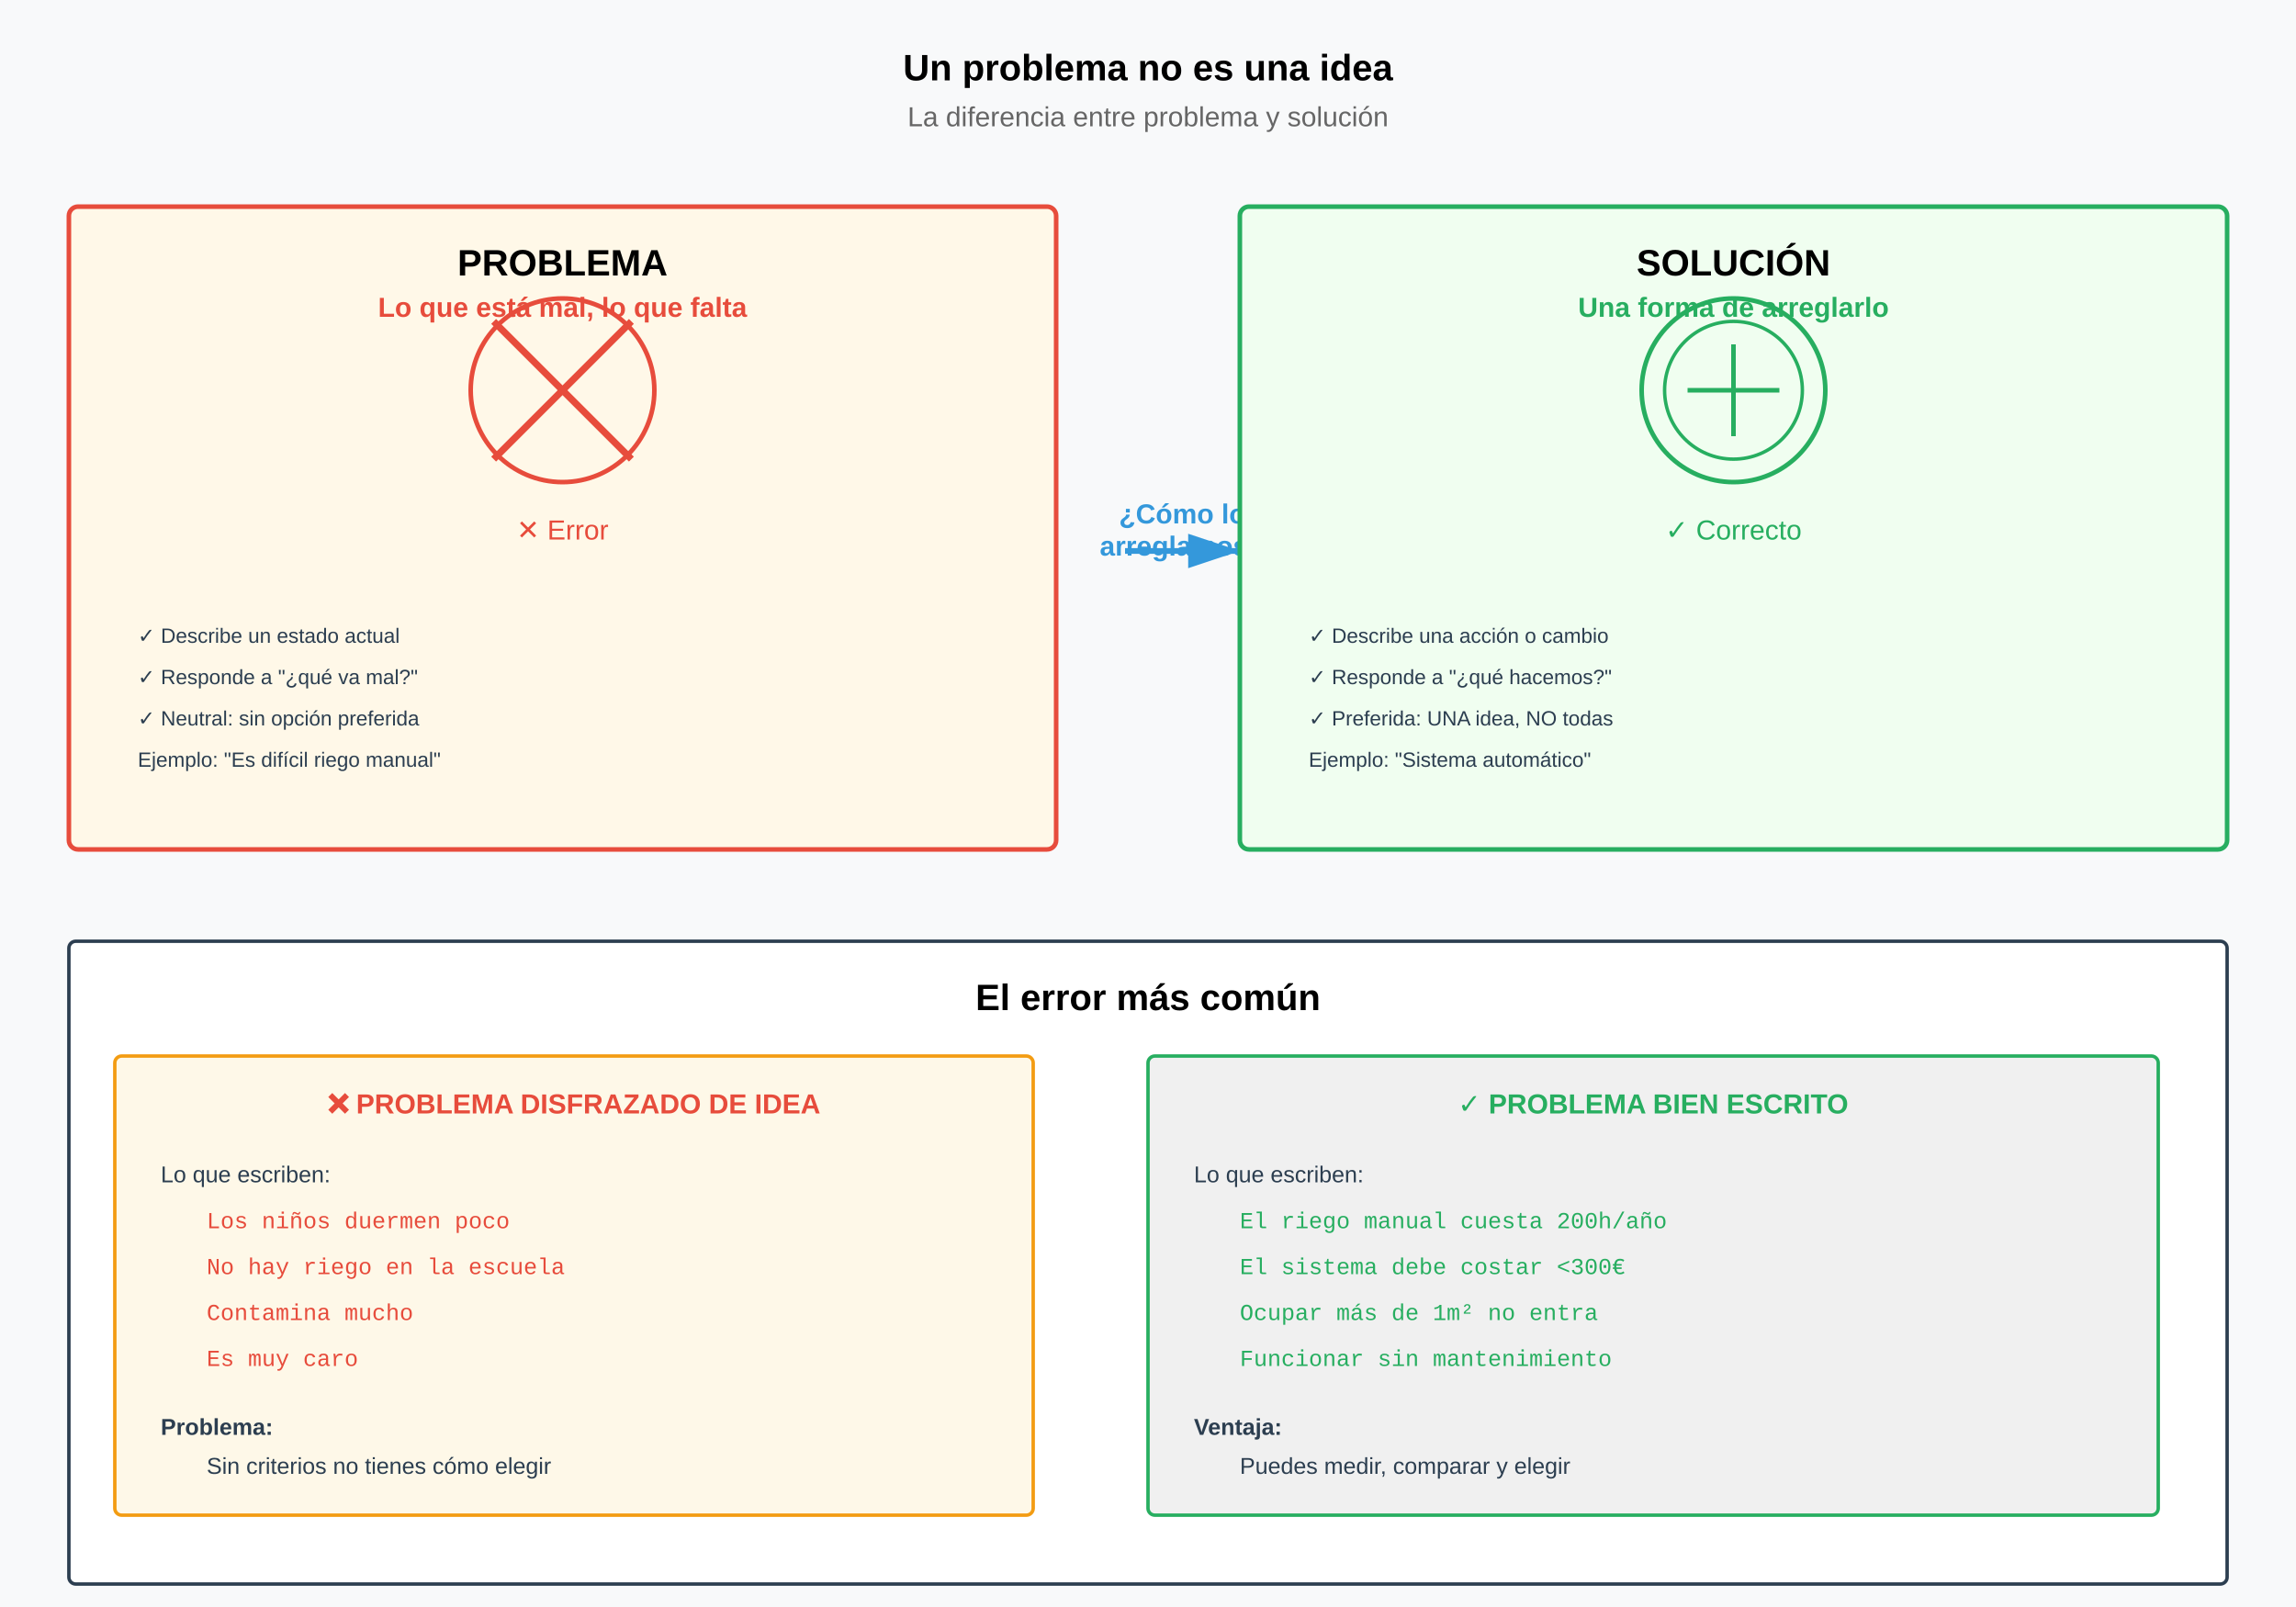
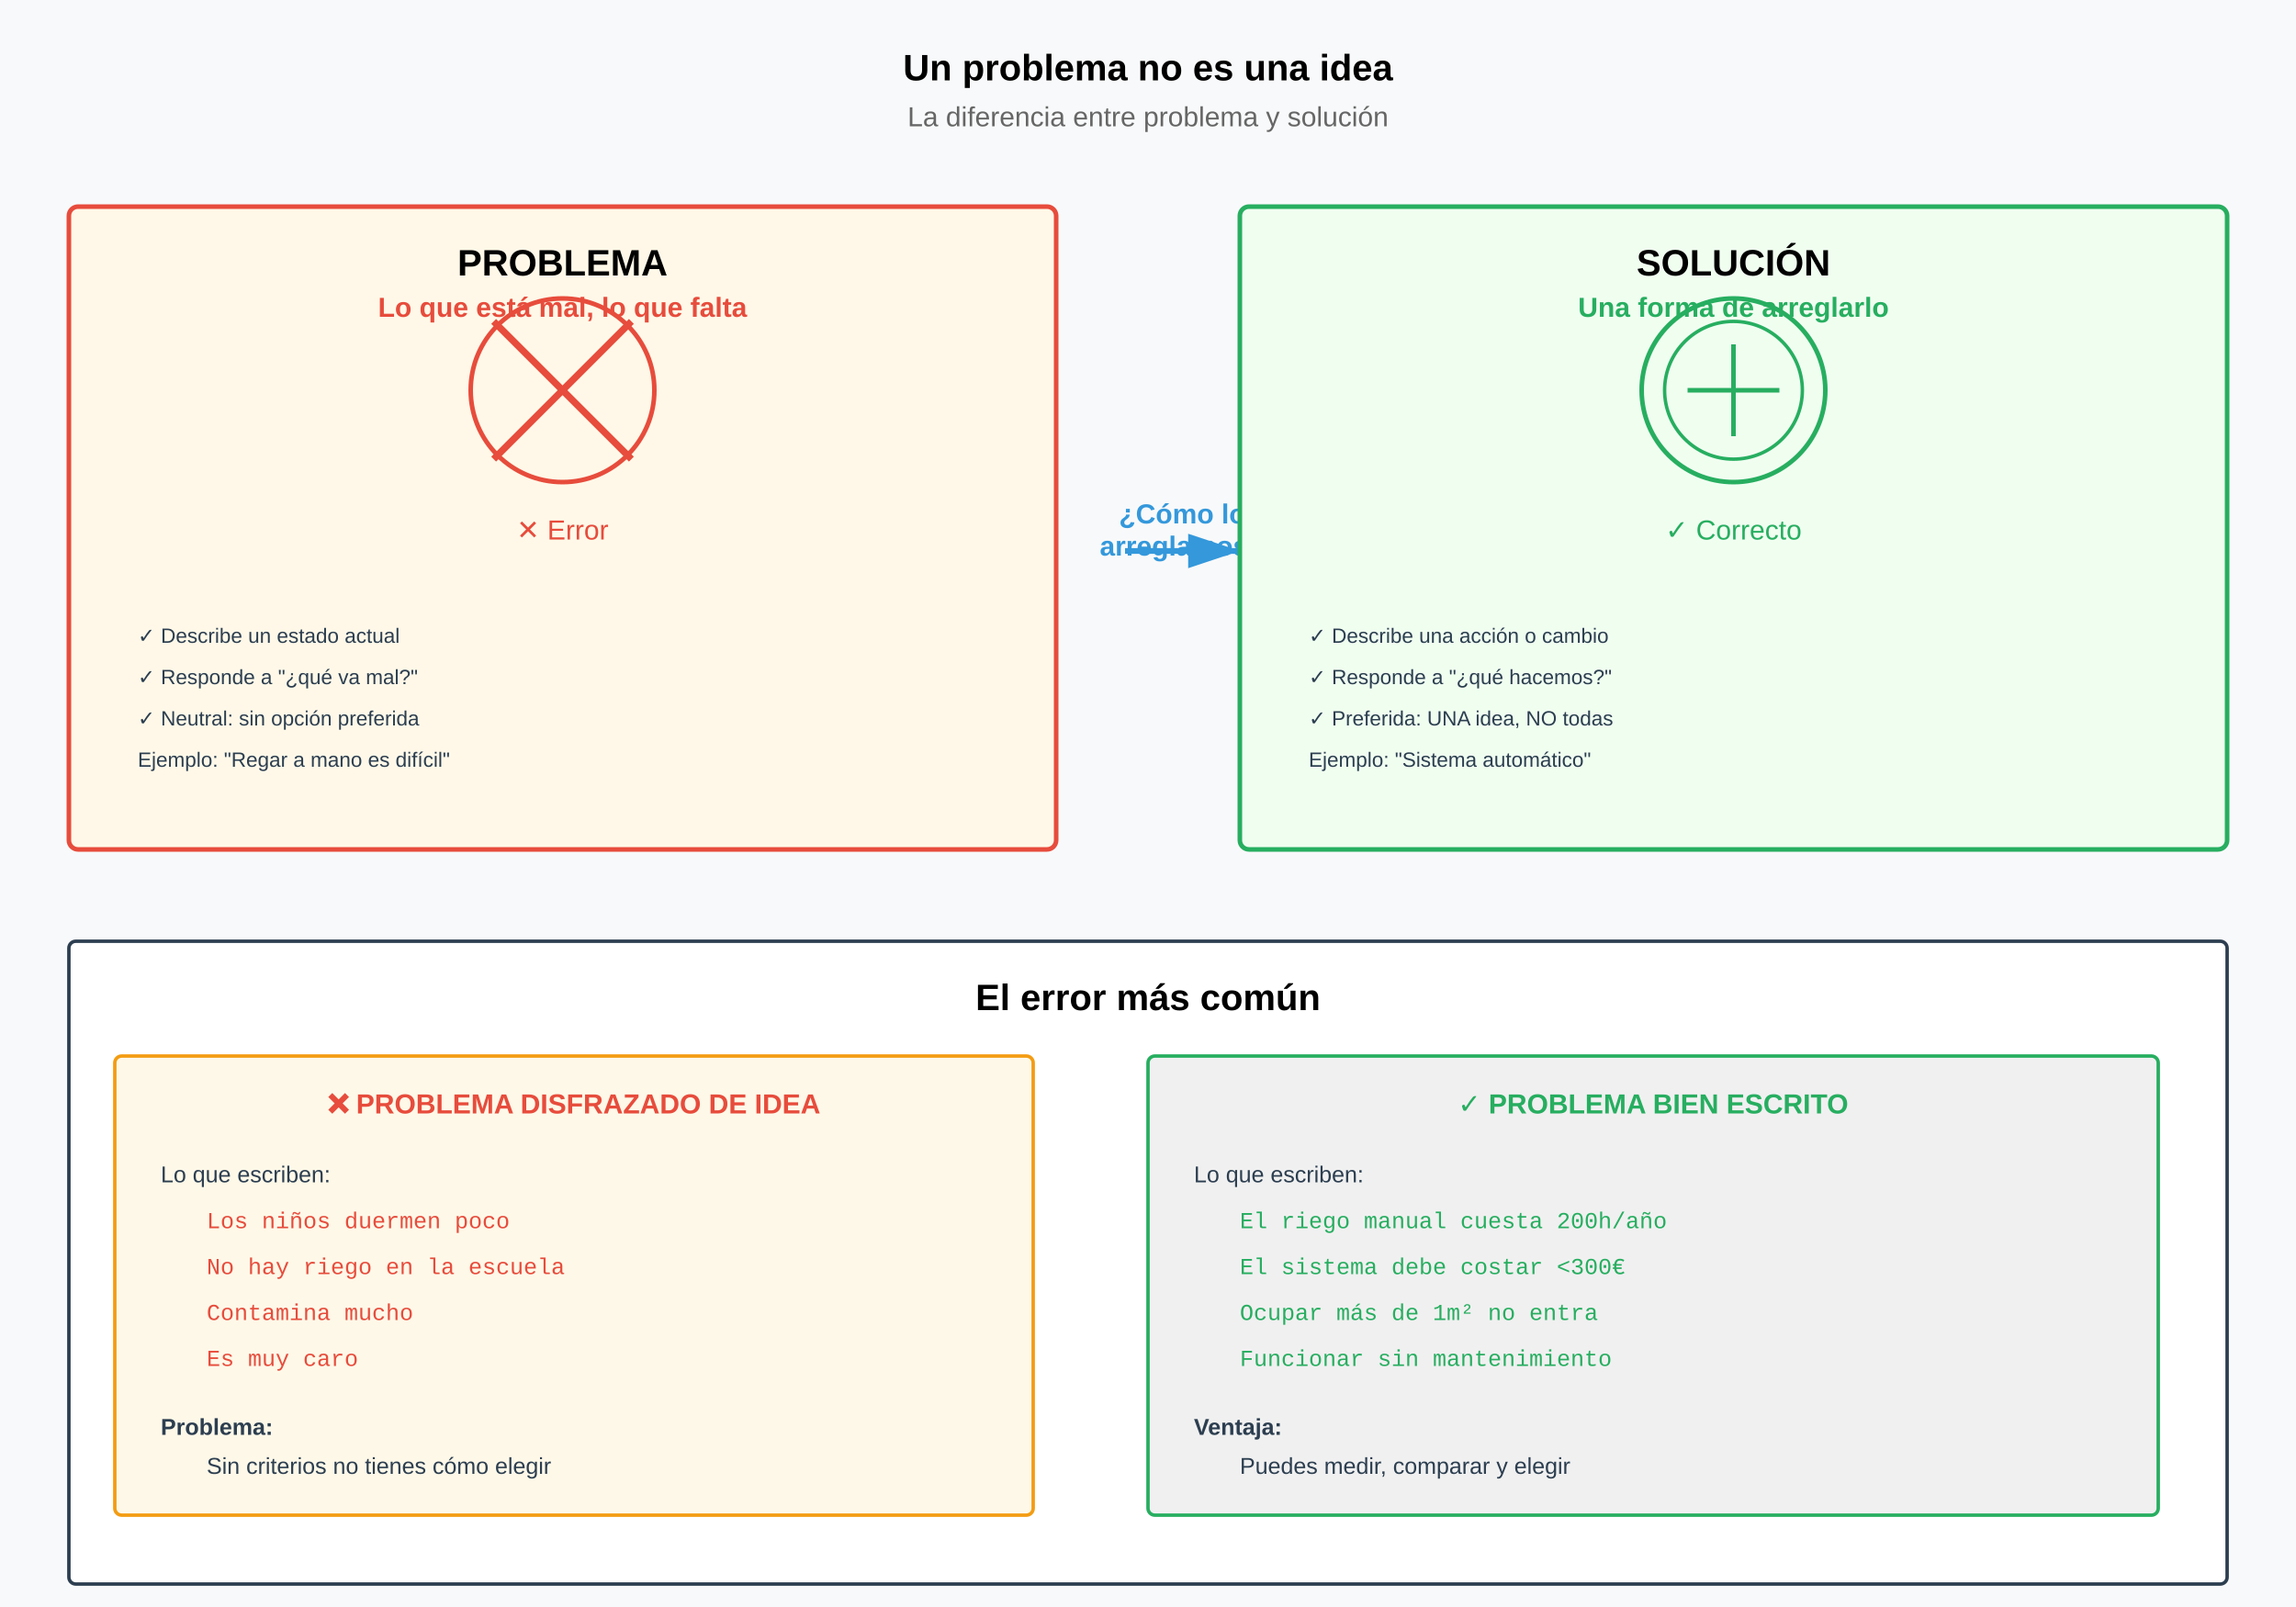
<svg xmlns="http://www.w3.org/2000/svg" viewBox="0 0 1000 700">
  <defs>
    <style>
      .title { font-family: Arial, sans-serif; font-size: 16px; font-weight: bold; text-anchor: middle; }
      .label { font-family: Arial, sans-serif; font-size: 12px; }
      .code { font-family: 'Courier New', monospace; font-size: 10px; }
    </style>
    <marker id="arrowblue" markerWidth="10" markerHeight="10" refX="9" refY="3" orient="auto" markerUnits="strokeWidth">
      <path d="M0,0 L0,6 L9,3 z" fill="#3498db" />
    </marker>
    <marker id="arrowyellow" markerWidth="10" markerHeight="10" refX="9" refY="3" orient="auto" markerUnits="strokeWidth">
      <path d="M0,0 L0,6 L9,3 z" fill="#f39c12" />
    </marker>
  </defs>
  <rect width="1000" height="700" fill="#f8f9fa" />
  <text x="500" y="35" class="title" font-size="18">Un problema no es una idea</text>
  <text x="500" y="55" class="label" font-size="11" fill="#666" text-anchor="middle">La diferencia entre problema y solución</text>
  <g>
    <rect x="30" y="90" width="430" height="280" fill="#fff8e8" stroke="#e74c3c" stroke-width="2" rx="4" />
    <text x="245" y="120" class="title" font-size="13">PROBLEMA</text>
    <text x="245" y="138" class="label" font-size="10" fill="#e74c3c" text-anchor="middle" font-weight="bold">Lo que está mal, lo que falta</text>
    <g transform="translate(245, 170)">
      <circle cx="0" cy="0" r="40" fill="none" stroke="#e74c3c" stroke-width="2" />
      <line x1="-30" y1="-30" x2="30" y2="30" stroke="#e74c3c" stroke-width="3" />
      <line x1="30" y1="-30" x2="-30" y2="30" stroke="#e74c3c" stroke-width="3" />
      <text x="0" y="65" class="label" font-size="10" text-anchor="middle" fill="#e74c3c">✕ Error</text>
    </g>
    <g font-family="Arial" font-size="9" fill="#2c3e50" text-anchor="start">
      <text x="60" y="280">✓ Describe un estado actual</text>
      <text x="60" y="298">✓ Responde a "¿qué va mal?"</text>
      <text x="60" y="316">✓ Neutral: sin opción preferida</text>
-       <text x="60" y="334">Ejemplo: "Es difícil riego manual"</text>
+       <text x="60" y="334">Ejemplo: "Regar a mano es difícil"</text>
    </g>
  </g>
  <g>
    <path d="M 490 240 L 540 240" stroke="#3498db" stroke-width="2.5" fill="none" marker-end="url(#arrowblue)" />
    <text x="515" y="228" class="label" font-size="10" fill="#3498db" font-weight="bold" text-anchor="middle">¿Cómo lo</text>
    <text x="515" y="242" class="label" font-size="10" fill="#3498db" font-weight="bold" text-anchor="middle">arreglamos?</text>
  </g>
  <g>
    <rect x="540" y="90" width="430" height="280" fill="#f0fef0" stroke="#27ae60" stroke-width="2" rx="4" />
    <text x="755" y="120" class="title" font-size="13">SOLUCIÓN</text>
    <text x="755" y="138" class="label" font-size="10" fill="#27ae60" text-anchor="middle" font-weight="bold">Una forma de arreglarlo</text>
    <g transform="translate(755, 170)">
      <circle cx="0" cy="0" r="40" fill="none" stroke="#27ae60" stroke-width="2" />
      <circle cx="0" cy="0" r="30" fill="none" stroke="#27ae60" stroke-width="1.5" />
      <path d="M -20 0 L 20 0 M 0 -20 L 0 20" stroke="#27ae60" stroke-width="2" fill="none" />
      <text x="0" y="65" class="label" font-size="10" text-anchor="middle" fill="#27ae60">✓ Correcto</text>
    </g>
    <g font-family="Arial" font-size="9" fill="#2c3e50" text-anchor="start">
      <text x="570" y="280">✓ Describe una acción o cambio</text>
      <text x="570" y="298">✓ Responde a "¿qué hacemos?"</text>
      <text x="570" y="316">✓ Preferida: UNA idea, NO todas</text>
      <text x="570" y="334">Ejemplo: "Sistema automático"</text>
    </g>
  </g>
  <g>
    <rect x="30" y="410" width="940" height="280" fill="white" stroke="#2c3e50" stroke-width="1.5" rx="3" />
    <text x="500" y="440" class="title" font-size="13">El error más común</text>
    <g>
      <rect x="50" y="460" width="400" height="200" fill="#fef8e8" stroke="#f39c12" stroke-width="1.5" rx="3" />
      <text x="250" y="485" class="label" font-size="11" text-anchor="middle" font-weight="bold" fill="#e74c3c">❌ PROBLEMA DISFRAZADO DE IDEA</text>
      <g font-family="Arial" font-size="10" fill="#2c3e50" text-anchor="start">
        <text x="70" y="515">Lo que escriben:</text>
        <text x="90" y="535" class="code" fill="#e74c3c">Los niños duermen poco</text>
        <text x="90" y="555" class="code" fill="#e74c3c">No hay riego en la escuela</text>
        <text x="90" y="575" class="code" fill="#e74c3c">Contamina mucho</text>
        <text x="90" y="595" class="code" fill="#e74c3c">Es muy caro</text>
        <text x="70" y="625" font-weight="bold">Problema:</text>
        <text x="90" y="642">Sin criterios no tienes cómo elegir</text>
      </g>
    </g>
    <g>
      <rect x="500" y="460" width="440" height="200" fill="#f0f0f0" stroke="#27ae60" stroke-width="1.5" rx="3" />
      <text x="720" y="485" class="label" font-size="11" text-anchor="middle" font-weight="bold" fill="#27ae60">✓ PROBLEMA BIEN ESCRITO</text>
      <g font-family="Arial" font-size="10" fill="#2c3e50" text-anchor="start">
        <text x="520" y="515">Lo que escriben:</text>
        <text x="540" y="535" class="code" fill="#27ae60">El riego manual cuesta 200h/año</text>
        <text x="540" y="555" class="code" fill="#27ae60">El sistema debe costar &lt;300€</text>
        <text x="540" y="575" class="code" fill="#27ae60">Ocupar más de 1m² no entra</text>
        <text x="540" y="595" class="code" fill="#27ae60">Funcionar sin mantenimiento</text>
        <text x="520" y="625" font-weight="bold">Ventaja:</text>
        <text x="540" y="642">Puedes medir, comparar y elegir</text>
      </g>
    </g>
  </g>
</svg>
